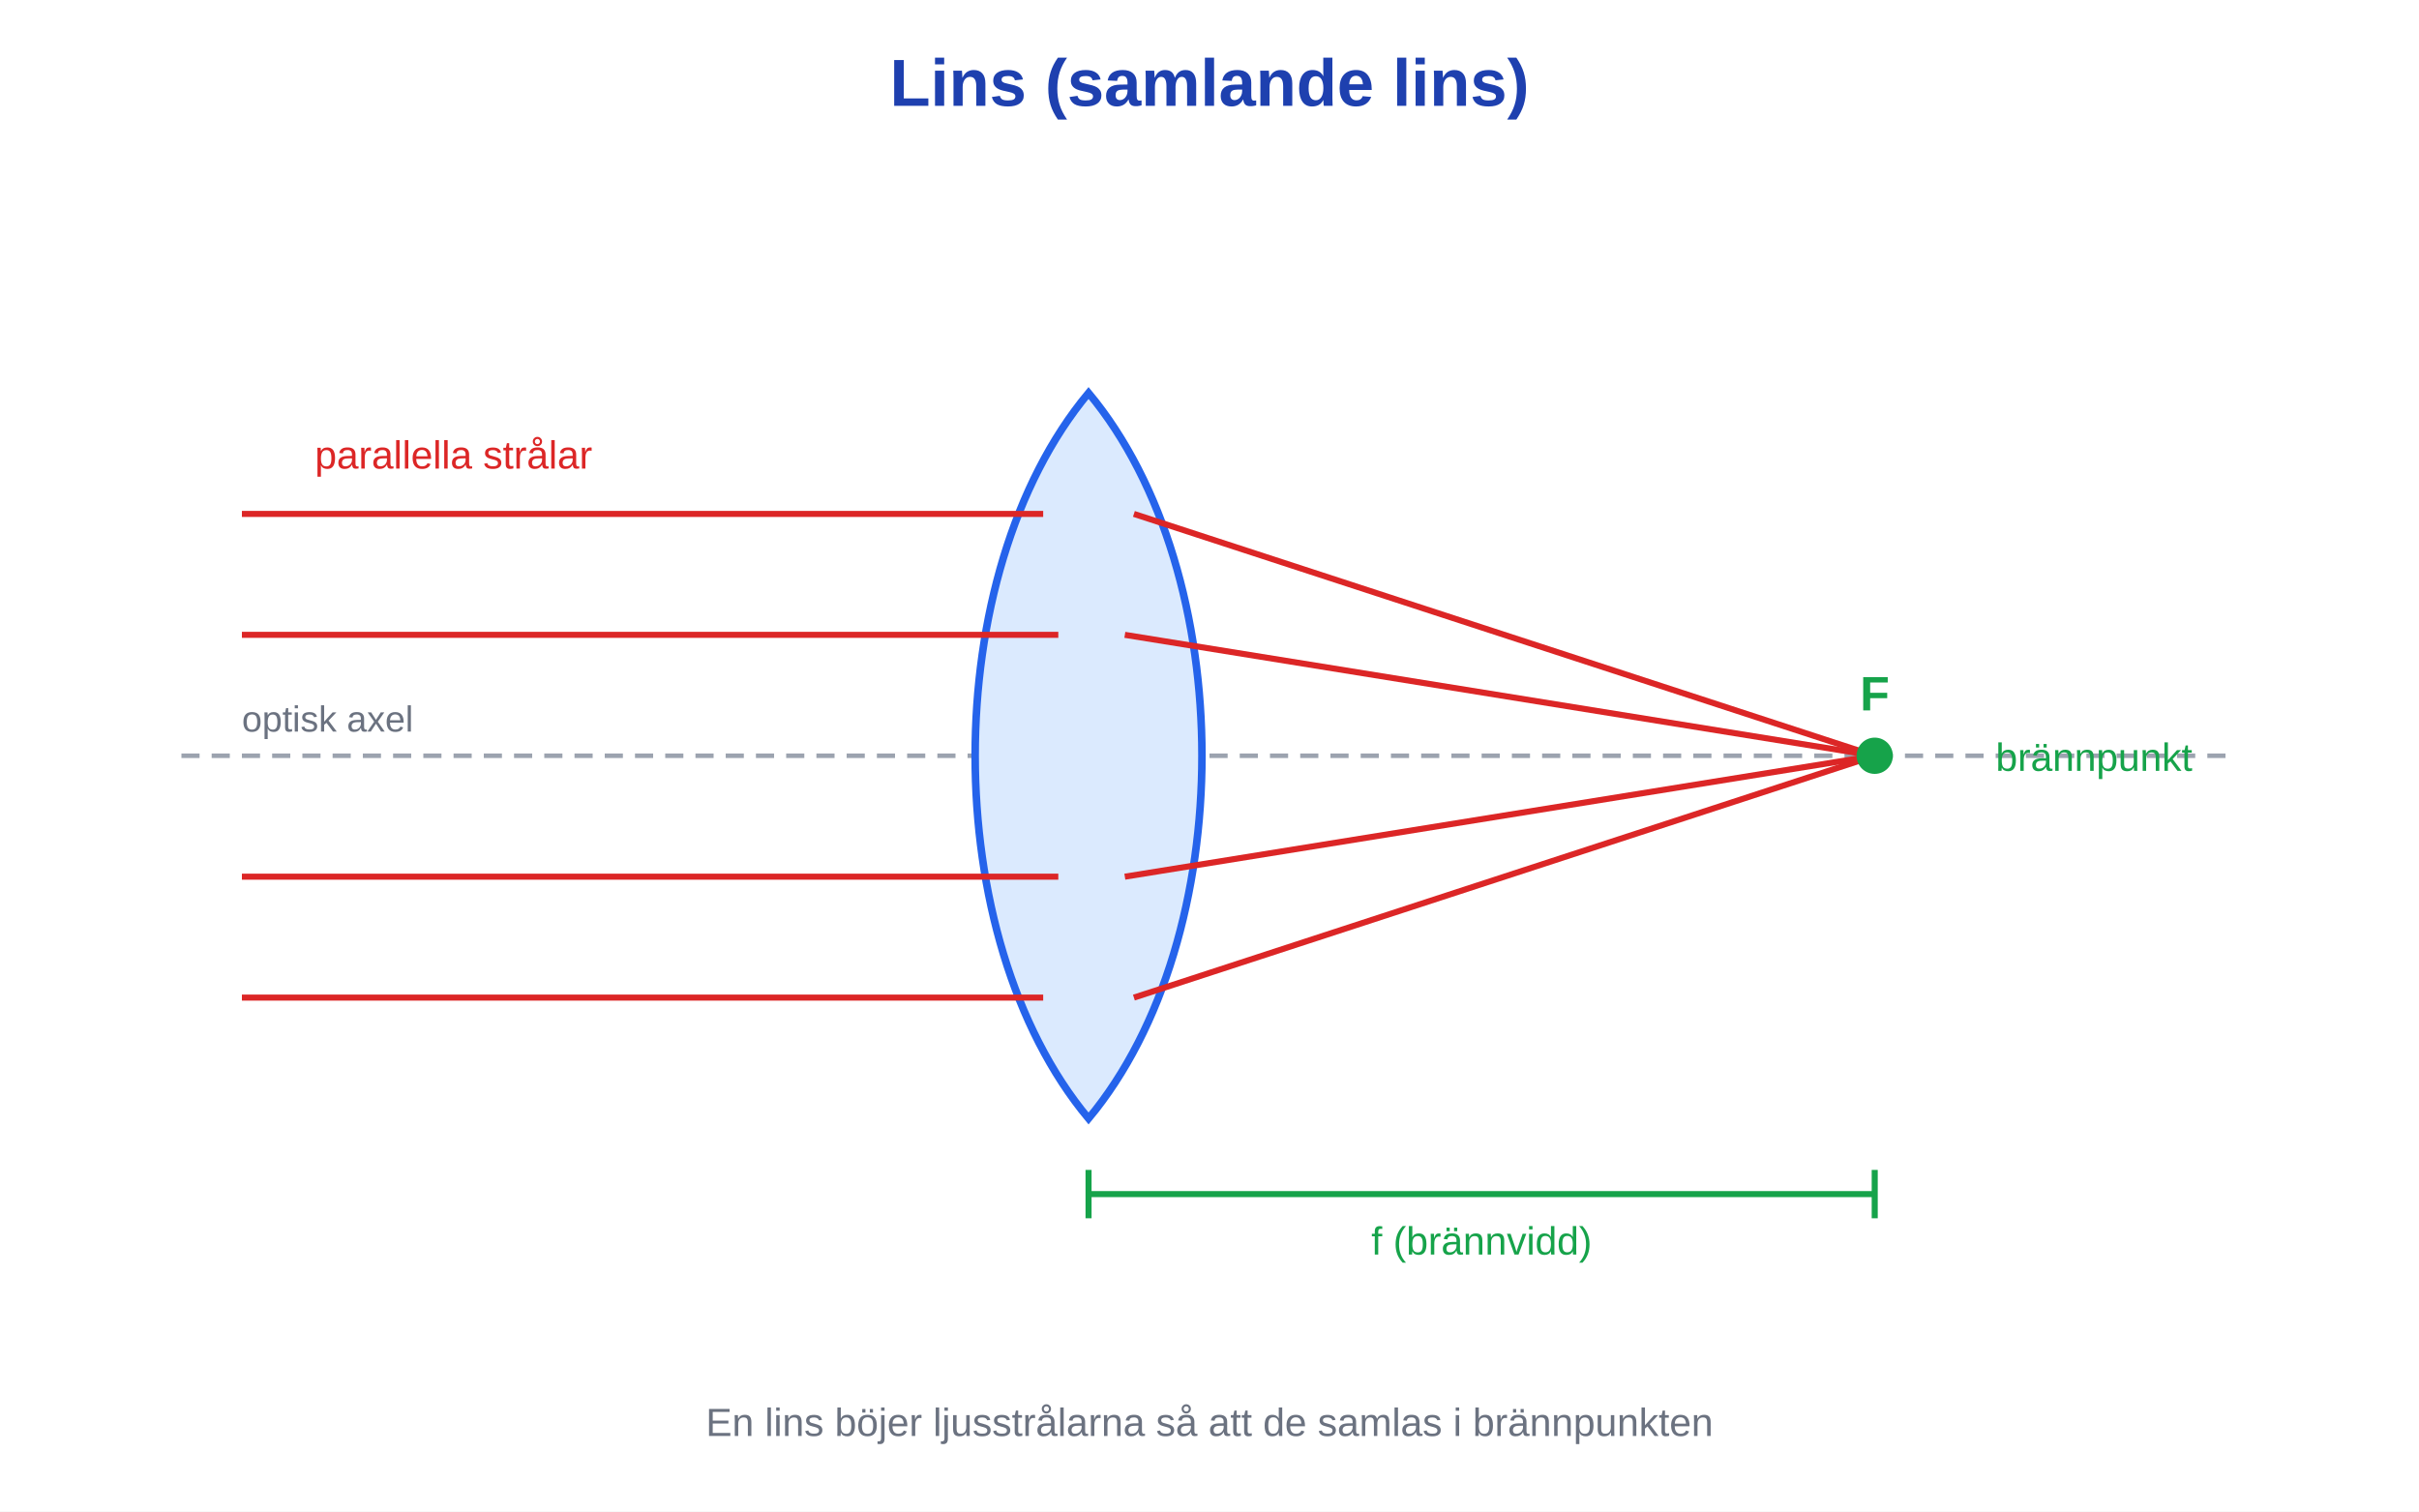
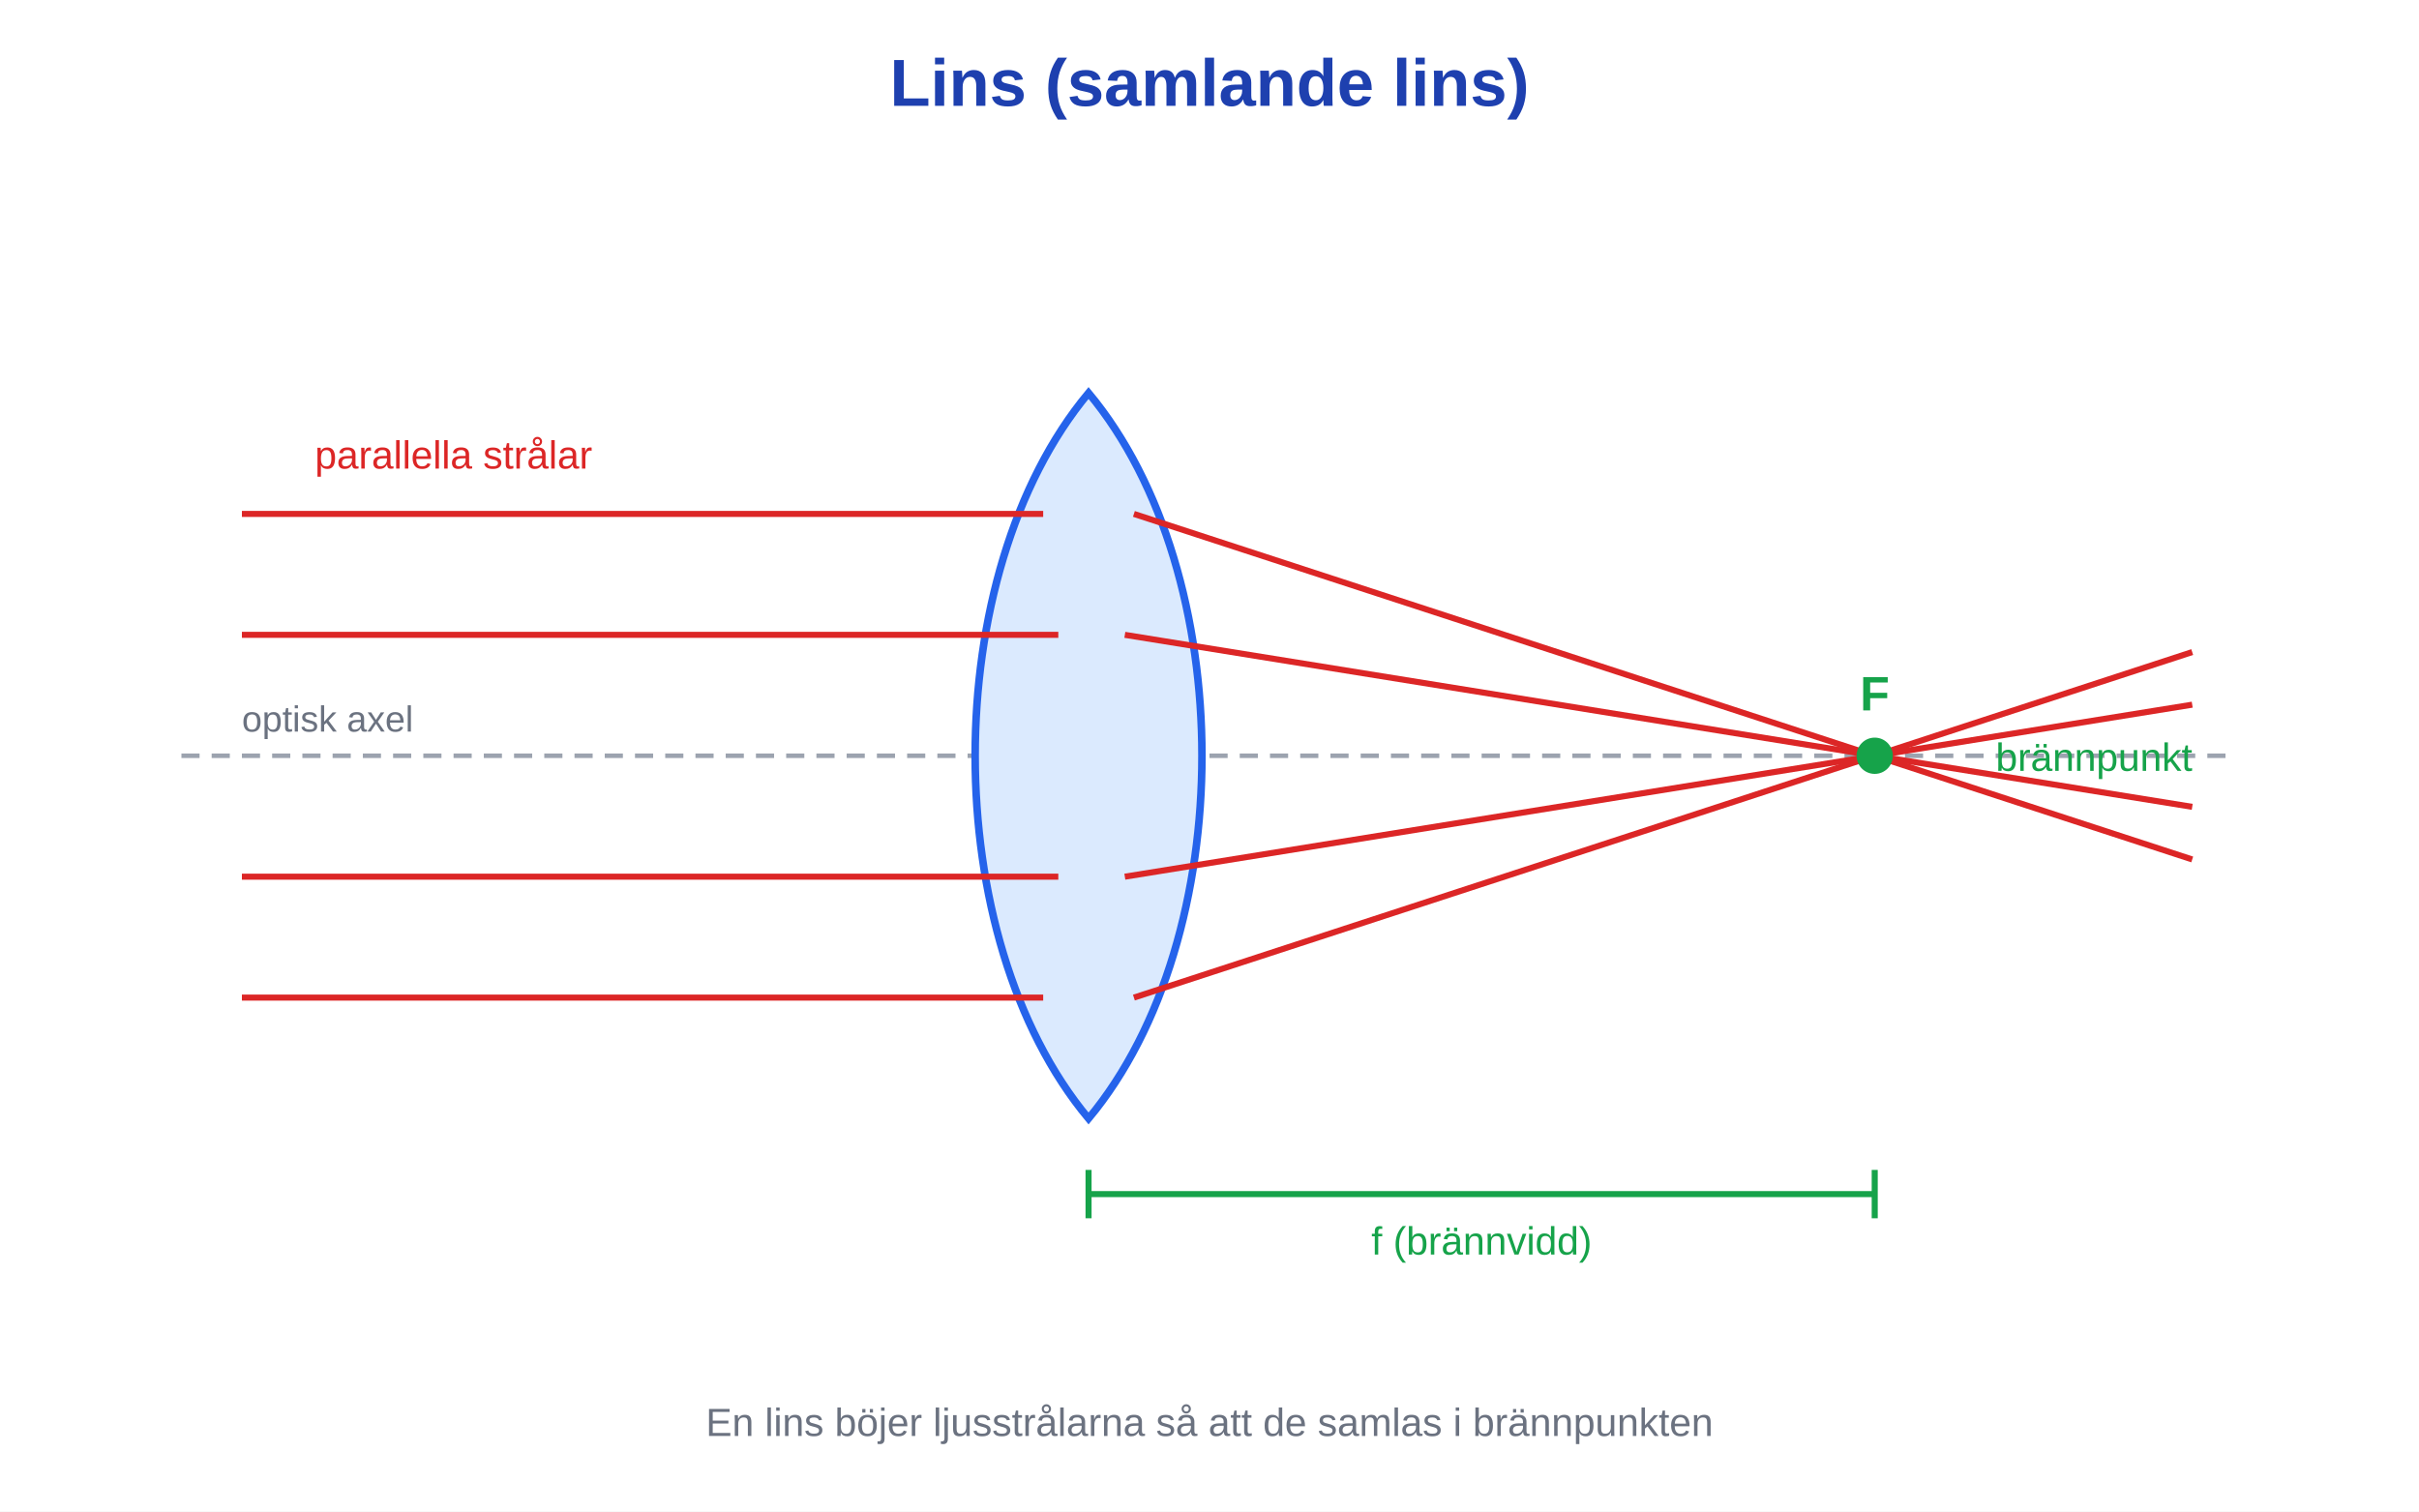
<svg xmlns="http://www.w3.org/2000/svg" viewBox="0 0 800 500" width="800" height="500">
  <rect width="800" height="500" fill="white" />
  <text x="400" y="35" font-family="Arial,sans-serif" font-size="22" fill="#1e40af" text-anchor="middle" font-weight="bold">Lins (samlande lins)</text>
  <line x1="60" y1="250" x2="740" y2="250" stroke="#9ca3af" stroke-width="1.5" stroke-dasharray="6,4" />
  <text x="80" y="242" font-family="Arial,sans-serif" font-size="12" fill="#6b7280" text-anchor="start">optisk axel</text>
  <path d="M 360 130 C 410 190, 410 310, 360 370 C 310 310, 310 190, 360 130 Z" fill="#dbeafe" stroke="#2563eb" stroke-width="2.5" />
  <g stroke="#dc2626" stroke-width="2">
    <line x1="80" y1="170" x2="345" y2="170" />
    <line x1="80" y1="210" x2="350" y2="210" />
    <line x1="80" y1="290" x2="350" y2="290" />
    <line x1="80" y1="330" x2="345" y2="330" />
  </g>
  <text x="150" y="155" font-family="Arial,sans-serif" font-size="13" fill="#dc2626" text-anchor="middle">parallella strålar</text>
  <g stroke="#dc2626" stroke-width="2">
-     <line x1="375" y1="170" x2="620" y2="250" />
-     <line x1="372" y1="210" x2="620" y2="250" />
-     <line x1="372" y1="290" x2="620" y2="250" />
-     <line x1="375" y1="330" x2="620" y2="250" />
+     <line x1="375" y1="170" x2="725" y2="284.3" />
+     <line x1="372" y1="210" x2="725" y2="266.9" />
+     <line x1="372" y1="290" x2="725" y2="233.1" />
+     <line x1="375" y1="330" x2="725" y2="215.7" />
  </g>
  <circle cx="620" cy="250" r="6" fill="#16a34a" />
  <text x="620" y="235" font-family="Arial,sans-serif" font-size="16" fill="#16a34a" text-anchor="middle" font-weight="bold">F</text>
  <text x="660" y="255" font-family="Arial,sans-serif" font-size="13" fill="#16a34a" text-anchor="start">brännpunkt</text>
  <line x1="360" y1="395" x2="620" y2="395" stroke="#16a34a" stroke-width="2" />
  <line x1="360" y1="387" x2="360" y2="403" stroke="#16a34a" stroke-width="2" />
  <line x1="620" y1="387" x2="620" y2="403" stroke="#16a34a" stroke-width="2" />
  <text x="490" y="415" font-family="Arial,sans-serif" font-size="13" fill="#16a34a" text-anchor="middle">f (brännvidd)</text>
  <text x="400" y="475" font-family="Arial,sans-serif" font-size="13" fill="#6b7280" text-anchor="middle">En lins böjer ljusstrålarna så att de samlas i brännpunkten</text>
</svg>
